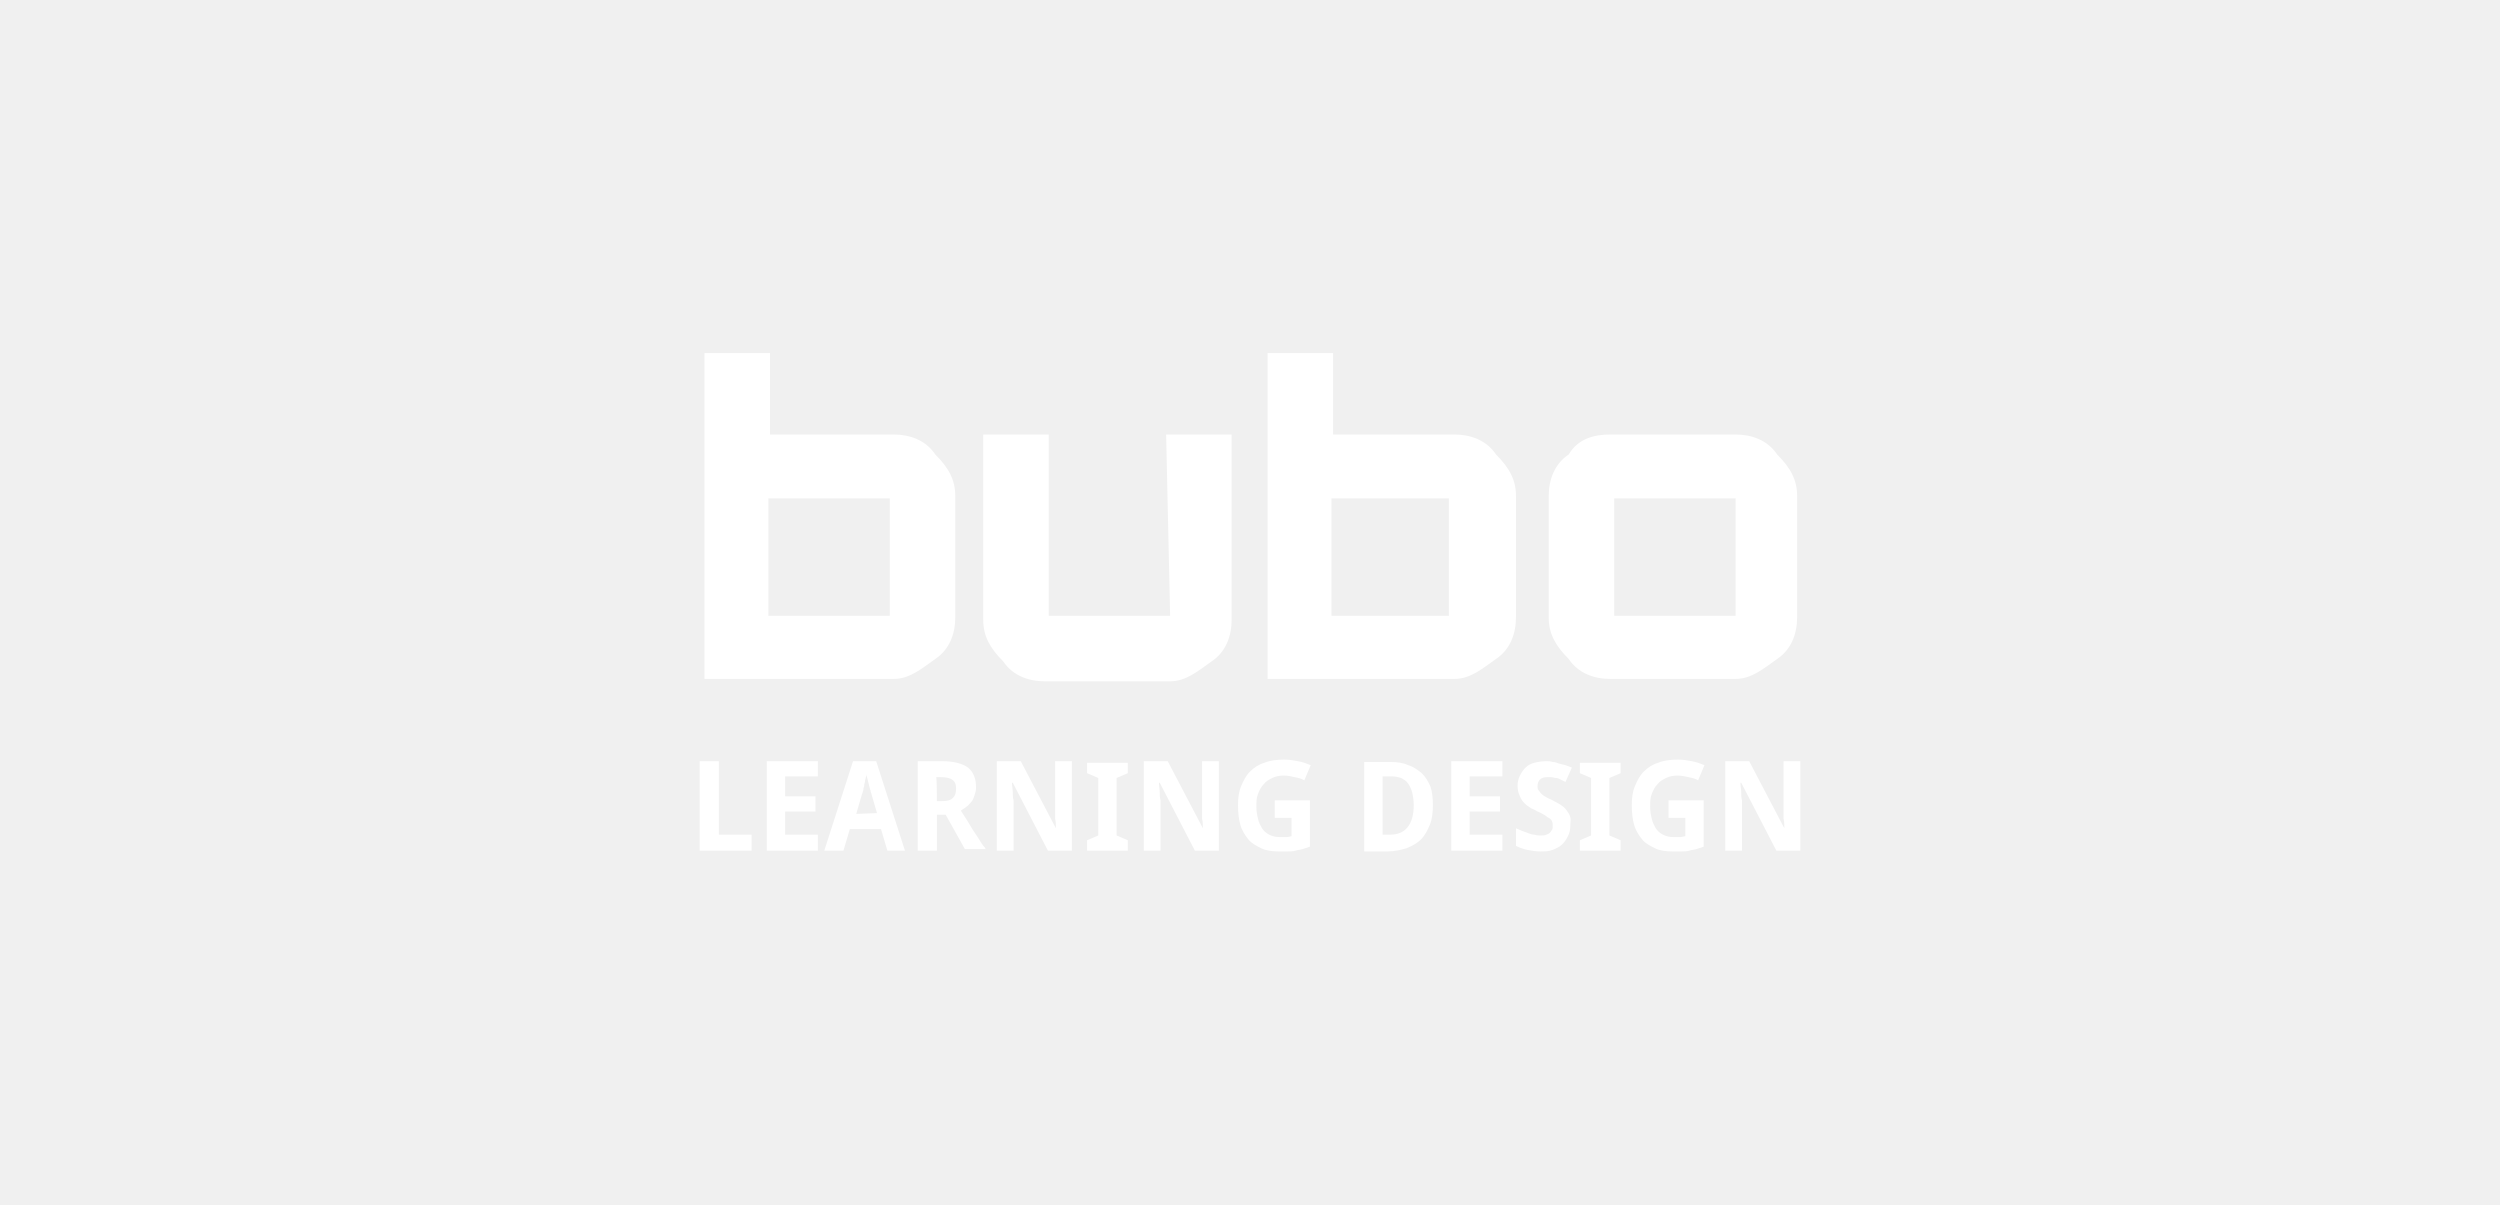
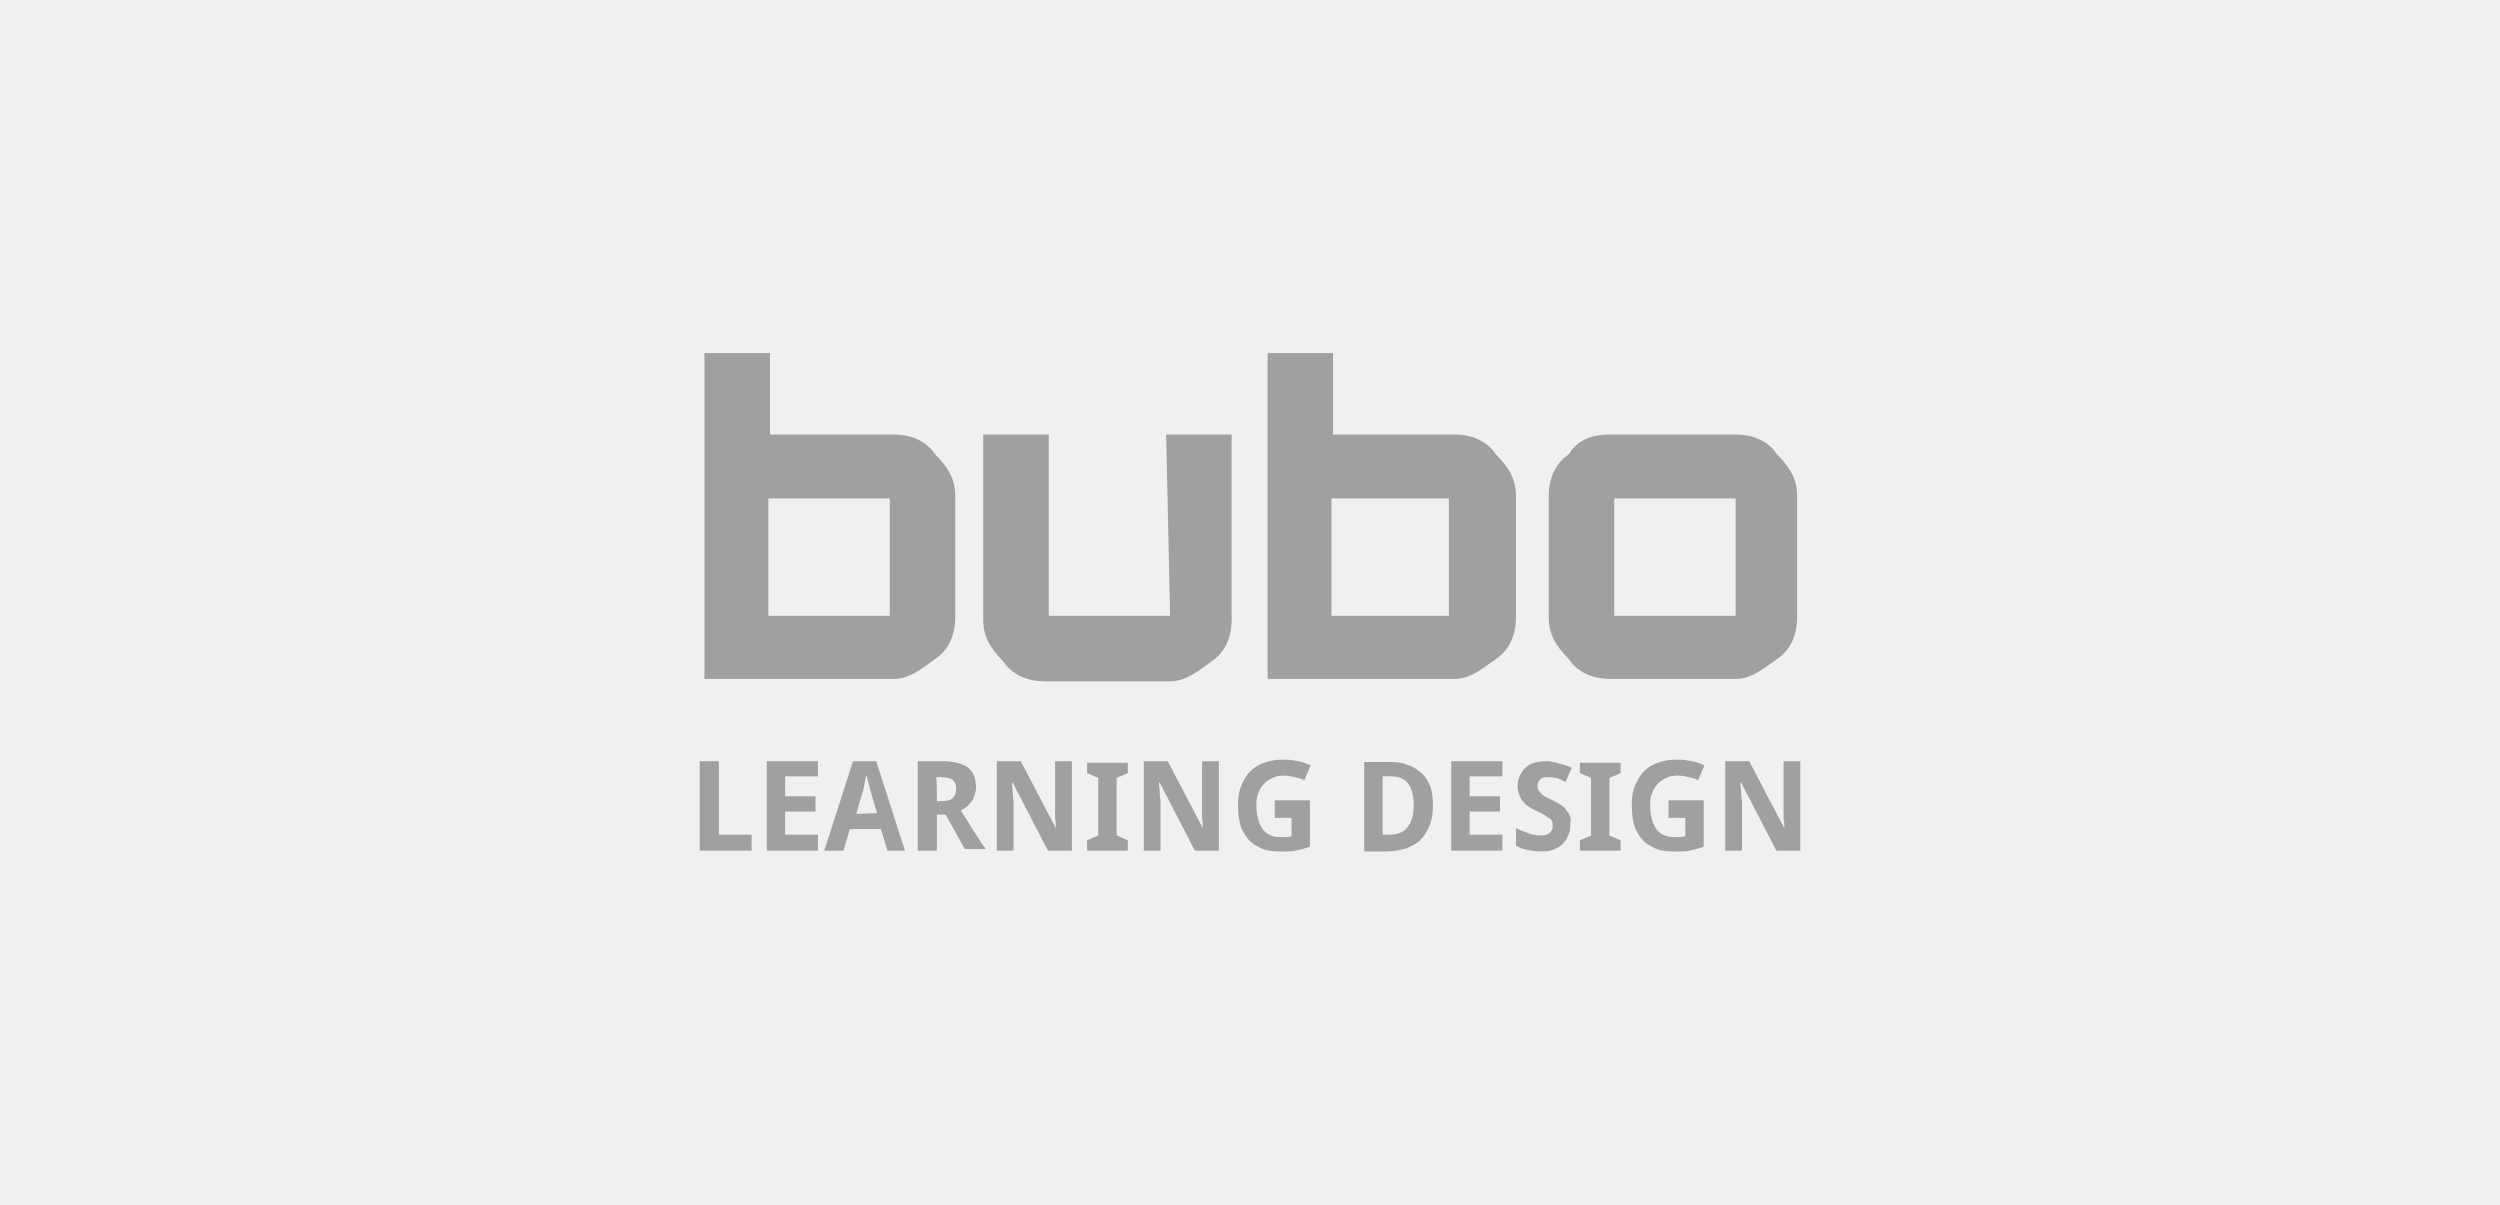
- <svg xmlns="http://www.w3.org/2000/svg" id="Layer_1" viewBox="0 0 313 150.802">
-   <defs>
-     <style>.cls-1{fill:#fff;}</style>
-   </defs>
-   <path class="cls-1" d="m111.9,54.401c2,0,4,.7,5.2,2.5,1.7,1.7,2.5,3.2,2.5,5.2v15.2c0,2-.7,4-2.5,5.2-1.7,1.2-3.2,2.5-5.2,2.5h-23.7v-40.8h8.2v10.2h15.5Zm-15.7,8v14.7h15.2v-14.7s-15.2,0-15.2,0Z" />
-   <path class="cls-1" d="m146,54.401h8.2v23.2c0,2-.7,4-2.5,5.2-1.7,1.2-3.2,2.5-5.2,2.5h-15.7c-2,0-4-.7-5.2-2.5-1.7-1.7-2.5-3.2-2.5-5.2v-23.2h8.2v22.7h15.2l-.5-22.7h0Z" />
-   <path class="cls-1" d="m182.1,54.401c2,0,4,.7,5.2,2.5,1.7,1.7,2.5,3.2,2.5,5.2v15.2c0,2-.7,4-2.5,5.2-1.7,1.2-3.2,2.5-5.2,2.5h-23.4v-40.8h8.2v10.2h15.2Zm-15.4,8v14.7h14.7v-14.7h-14.7Z" />
-   <path class="cls-1" d="m201.6,54.401h15.7c2,0,4,.7,5.2,2.5,1.7,1.7,2.5,3.2,2.5,5.2v15.2c0,2-.7,4-2.5,5.2-1.7,1.2-3.2,2.5-5.2,2.5h-15.7c-2,0-4-.7-5.2-2.5-1.7-1.7-2.5-3.2-2.5-5.2v-15.2c0-2,.7-4,2.5-5.2,1.2-2,3.2-2.5,5.2-2.5Zm.5,8v14.7h15.2v-14.7h-15.2Z" />
-   <path class="cls-1" d="m87.6,106.501v-11.2h2.4v9.2h4.1v2h-6.5Z" />
-   <path class="cls-1" d="m102.4,106.501h-6.4v-11.2h6.4v1.9h-4.1v2.5h3.8v1.9h-3.8v2.9h4.1v2h0Z" />
-   <path class="cls-1" d="m111.1,106.501l-.8-2.7h-3.9l-.8,2.7h-2.4l3.6-11.2h2.9l3.6,11.2h-2.2Zm-1.3-4.7l-.7-2.4c0-.1-.1-.2-.1-.4-.1-.2-.1-.4-.2-.7s-.1-.5-.2-.8-.1-.5-.1-.6c0,.1,0,.2-.1.4,0,.2-.1.3-.1.5s-.1.3-.1.5-.1.3-.1.5-.1.3-.1.4-.1.2-.1.3l-.7,2.4,2.6-.1h0Z" />
-   <path class="cls-1" d="m117.3,102.201v4.3h-2.4v-11.2h3.1c1.4,0,2.5.3,3.2.8.7.6,1,1.4,1,2.5,0,.4-.1.7-.2,1s-.2.6-.4.8c-.2.2-.4.5-.6.6-.2.2-.5.3-.7.5.6.9,1.1,1.7,1.5,2.4.2.3.4.6.6.9.2.3.3.5.5.8s.3.4.4.5l.1.2h-2.6l-2.4-4.3h-1.1v.2Zm0-1.9h.6c.7,0,1.1-.1,1.4-.4.3-.3.4-.6.4-1.2s-.2-.9-.5-1.1c-.3-.2-.8-.3-1.4-.3h-.6c.1-.1.1,3,.1,3Z" />
-   <path class="cls-1" d="m134.2,106.501h-3l-4.4-8.5h-.1c0,.4.1.8.1,1.2,0,.3,0,.7.1,1v6.3h-2.1v-11.2h3l4.4,8.4h0c0-.4,0-.8-.1-1.2v-7.2h2.1v11.2h0Z" />
-   <path class="cls-1" d="m141.2,106.501h-5.1v-1.3l1.4-.6v-7.2l-1.4-.6v-1.3h5.1v1.3l-1.4.6v7.2l1.4.6v1.3Z" />
-   <path class="cls-1" d="m152.6,106.501h-3l-4.4-8.5h-.1c0,.4.1.8.1,1.2,0,.3,0,.7.1,1v6.3h-2.1v-11.2h3l4.4,8.4h0c0-.4,0-.8-.1-1.2v-7.2h2.1v11.2h0Z" />
-   <path class="cls-1" d="m159.6,100.201h4.4v5.8c-.3.1-.6.2-.9.3-.3.1-.6.1-.9.2-.3.1-.7.1-1,.1h-1.1c-.8,0-1.6-.1-2.2-.4-.6-.3-1.2-.6-1.6-1.1-.4-.5-.8-1.1-1-1.8s-.3-1.5-.3-2.5c0-.9.1-1.7.4-2.4.3-.7.6-1.3,1.1-1.8s1.1-.9,1.8-1.1c.7-.3,1.6-.4,2.5-.4.6,0,1.2.1,1.7.2.6.1,1.1.3,1.6.5l-.8,1.9c-.3-.2-.7-.3-1.2-.4-.4-.1-.9-.2-1.4-.2s-1,.1-1.4.3-.8.4-1.1.8c-.3.3-.5.7-.7,1.2s-.2,1-.2,1.6.1,1.1.2,1.5c.1.5.3.8.5,1.2.2.3.5.6.9.8s.8.3,1.3.3h.9c.3,0,.4-.1.6-.1v-2.3h-2.1v-2.2h0Z" />
-   <path class="cls-1" d="m179.4,100.801c0,.9-.1,1.8-.4,2.5-.3.7-.6,1.3-1.1,1.8s-1.1.8-1.8,1.1c-.7.2-1.5.4-2.4.4h-2.9v-11.2h3.3c.8,0,1.6.1,2.2.4.7.2,1.2.6,1.7,1,.5.5.8,1,1.1,1.7.2.6.3,1.4.3,2.3h0Zm-2.4,0c0-.6-.1-1.2-.2-1.6-.1-.4-.3-.8-.5-1.1s-.5-.5-.9-.7c-.3-.1-.7-.2-1.2-.2h-1.1v7.3h.9c1,0,1.7-.3,2.2-.9s.8-1.5.8-2.8Z" />
-   <path class="cls-1" d="m188.1,106.501h-6.4v-11.2h6.4v1.9h-4.1v2.5h3.8v1.9h-3.8v2.9h4.1v2h0Z" />
-   <path class="cls-1" d="m196.6,103.401c0,.5-.1.9-.3,1.3s-.4.7-.7,1-.7.5-1.2.7-1,.2-1.6.2c-.5,0-1.1-.1-1.6-.2-.5-.1-1-.3-1.4-.5v-2.2c.2.1.5.2.7.3.3.1.5.2.8.3s.5.2.8.2c.3.1.5.1.8.1s.5,0,.7-.1.3-.1.4-.2.2-.2.3-.4c.1-.1.1-.3.1-.5s0-.4-.1-.6c-.1-.2-.2-.3-.4-.4-.2-.1-.4-.3-.6-.4-.2-.1-.5-.3-.8-.4-.2-.1-.5-.3-.8-.4-.3-.2-.6-.4-.8-.6-.3-.3-.5-.6-.6-.9-.2-.4-.3-.8-.3-1.3s.1-.9.3-1.3c.2-.4.4-.7.7-1s.7-.5,1.1-.6c.4-.1.9-.2,1.5-.2.3,0,.5,0,.8.1.3,0,.5.1.8.2.3.1.5.1.8.2.3.1.5.2.8.3l-.8,1.8c-.2-.1-.4-.2-.6-.3-.2-.1-.4-.2-.6-.2s-.4-.1-.6-.1h-.5c-.4,0-.7.1-.9.3s-.3.5-.3.8c0,.2,0,.4.1.5s.2.3.3.4c.1.1.3.3.5.4.2.1.5.3.8.4.4.2.7.4,1.1.6.3.2.6.4.8.7s.4.5.5.9,0,.6,0,1.1h0Z" />
-   <path class="cls-1" d="m202.9,106.501h-5.1v-1.3l1.4-.6v-7.2l-1.4-.6v-1.3h5.1v1.3l-1.4.6v7.2l1.4.6v1.3Z" />
-   <path class="cls-1" d="m208.9,100.201h4.4v5.8c-.3.1-.6.2-.9.3-.3.1-.6.1-.9.2-.3.1-.7.1-1,.1h-1.1c-.8,0-1.6-.1-2.2-.4-.6-.3-1.2-.6-1.6-1.1-.4-.5-.8-1.1-1-1.8s-.3-1.5-.3-2.5c0-.9.1-1.7.4-2.4.3-.7.6-1.3,1.1-1.8s1.1-.9,1.8-1.1c.7-.3,1.6-.4,2.5-.4.6,0,1.2.1,1.7.2.6.1,1.1.3,1.6.5l-.8,1.9c-.3-.2-.7-.3-1.2-.4-.4-.1-.9-.2-1.4-.2s-1,.1-1.4.3-.8.4-1.1.8c-.3.3-.5.7-.7,1.2s-.2,1-.2,1.6.1,1.1.2,1.5c.1.5.3.8.5,1.2.2.3.5.6.9.8s.8.3,1.3.3h.9c.2,0,.4-.1.6-.1v-2.3h-2.1v-2.2h0Z" />
-   <path class="cls-1" d="m225.4,106.501h-3l-4.4-8.5h-.1c0,.4.1.8.1,1.2,0,.3,0,.7.1,1v6.3h-2.1v-11.2h3l4.4,8.4h0c0-.4,0-.8-.1-1.2v-7.2h2.1v11.2h0Z" />
+ <svg xmlns="http://www.w3.org/2000/svg" version="1.1" id="Layer_1" x="0px" y="0px" viewBox="0 0 313 150.8" style="enable-background:new 0 0 313 150.8;" xml:space="preserve">
+   <style type="text/css">
+ 	.st0{fill:#A0A0A0;}
+ </style>
+   <path class="st0" d="M111.9,54.4c2,0,4,0.7,5.2,2.5c1.7,1.7,2.5,3.2,2.5,5.2v15.2c0,2-0.7,4-2.5,5.2c-1.7,1.2-3.2,2.5-5.2,2.5H88.2  V44.2h8.2v10.2C96.4,54.4,111.9,54.4,111.9,54.4z M96.2,62.4v14.7h15.2V62.4C111.4,62.4,96.2,62.4,96.2,62.4z" />
+   <path class="st0" d="M146,54.4h8.2v23.2c0,2-0.7,4-2.5,5.2c-1.7,1.2-3.2,2.5-5.2,2.5h-15.7c-2,0-4-0.7-5.2-2.5  c-1.7-1.7-2.5-3.2-2.5-5.2V54.4h8.2v22.7h15.2L146,54.4C146,54.4,146,54.4,146,54.4z" />
+   <path class="st0" d="M182.1,54.4c2,0,4,0.7,5.2,2.5c1.7,1.7,2.5,3.2,2.5,5.2v15.2c0,2-0.7,4-2.5,5.2c-1.7,1.2-3.2,2.5-5.2,2.5h-23.4  V44.2h8.2v10.2H182.1z M166.7,62.4v14.7h14.7V62.4C181.4,62.4,166.7,62.4,166.7,62.4z" />
+   <path class="st0" d="M201.6,54.4h15.7c2,0,4,0.7,5.2,2.5c1.7,1.7,2.5,3.2,2.5,5.2v15.2c0,2-0.7,4-2.5,5.2c-1.7,1.2-3.2,2.5-5.2,2.5  h-15.7c-2,0-4-0.7-5.2-2.5c-1.7-1.7-2.5-3.2-2.5-5.2V62.1c0-2,0.7-4,2.5-5.2C197.6,54.9,199.6,54.4,201.6,54.4z M202.1,62.4v14.7  h15.2V62.4C217.3,62.4,202.1,62.4,202.1,62.4z" />
+   <path class="st0" d="M87.6,106.5V95.3H90v9.2h4.1v2H87.6z" />
+   <path class="st0" d="M102.4,106.5H96V95.3h6.4v1.9h-4.1v2.5h3.8v1.9h-3.8v2.9h4.1V106.5C102.4,106.5,102.4,106.5,102.4,106.5z" />
+   <path class="st0" d="M111.1,106.5l-0.8-2.7h-3.9l-0.8,2.7h-2.4l3.6-11.2h2.9l3.6,11.2C113.3,106.5,111.1,106.5,111.1,106.5z   M109.8,101.8l-0.7-2.4c0-0.1-0.1-0.2-0.1-0.4c-0.1-0.2-0.1-0.4-0.2-0.7s-0.1-0.5-0.2-0.8s-0.1-0.5-0.1-0.6c0,0.1,0,0.2-0.1,0.4  c0,0.2-0.1,0.3-0.1,0.5s-0.1,0.3-0.1,0.5s-0.1,0.3-0.1,0.5s-0.1,0.3-0.1,0.4s-0.1,0.2-0.1,0.3l-0.7,2.4L109.8,101.8L109.8,101.8  L109.8,101.8z" />
+   <path class="st0" d="M117.3,102.2v4.3h-2.4V95.3h3.1c1.4,0,2.5,0.3,3.2,0.8c0.7,0.6,1,1.4,1,2.5c0,0.4-0.1,0.7-0.2,1  s-0.2,0.6-0.4,0.8c-0.2,0.2-0.4,0.5-0.6,0.6c-0.2,0.2-0.5,0.3-0.7,0.5c0.6,0.9,1.1,1.7,1.5,2.4c0.2,0.3,0.4,0.6,0.6,0.9  s0.3,0.5,0.5,0.8s0.3,0.4,0.4,0.5l0.1,0.2h-2.6l-2.4-4.3h-1.1C117.3,102,117.3,102.2,117.3,102.2z M117.3,100.3h0.6  c0.7,0,1.1-0.1,1.4-0.4s0.4-0.6,0.4-1.2s-0.2-0.9-0.5-1.1s-0.8-0.3-1.4-0.3h-0.6C117.3,97.2,117.3,100.3,117.3,100.3z" />
+   <path class="st0" d="M134.2,106.5h-3l-4.4-8.5h-0.1c0,0.4,0.1,0.8,0.1,1.2c0,0.3,0,0.7,0.1,1v6.3h-2.1V95.3h3l4.4,8.4l0,0  c0-0.4,0-0.8-0.1-1.2v-7.2h2.1V106.5C134.2,106.5,134.2,106.5,134.2,106.5z" />
+   <path class="st0" d="M141.2,106.5h-5.1v-1.3l1.4-0.6v-7.2l-1.4-0.6v-1.3h5.1v1.3l-1.4,0.6v7.2l1.4,0.6V106.5z" />
+   <path class="st0" d="M152.6,106.5h-3l-4.4-8.5h-0.1c0,0.4,0.1,0.8,0.1,1.2c0,0.3,0,0.7,0.1,1v6.3h-2.1V95.3h3l4.4,8.4l0,0  c0-0.4,0-0.8-0.1-1.2v-7.2h2.1V106.5C152.6,106.5,152.6,106.5,152.6,106.5z" />
+   <path class="st0" d="M159.6,100.2h4.4v5.8c-0.3,0.1-0.6,0.2-0.9,0.3c-0.3,0.1-0.6,0.1-0.9,0.2c-0.3,0.1-0.7,0.1-1,0.1h-1.1  c-0.8,0-1.6-0.1-2.2-0.4c-0.6-0.3-1.2-0.6-1.6-1.1c-0.4-0.5-0.8-1.1-1-1.8s-0.3-1.5-0.3-2.5c0-0.9,0.1-1.7,0.4-2.4  c0.3-0.7,0.6-1.3,1.1-1.8s1.1-0.9,1.8-1.1c0.7-0.3,1.6-0.4,2.5-0.4c0.6,0,1.2,0.1,1.7,0.2c0.6,0.1,1.1,0.3,1.6,0.5l-0.8,1.9  c-0.3-0.2-0.7-0.3-1.2-0.4c-0.4-0.1-0.9-0.2-1.4-0.2s-1,0.1-1.4,0.3s-0.8,0.4-1.1,0.8c-0.3,0.3-0.5,0.7-0.7,1.2s-0.2,1-0.2,1.6  s0.1,1.1,0.2,1.5c0.1,0.5,0.3,0.8,0.5,1.2c0.2,0.3,0.5,0.6,0.9,0.8s0.8,0.3,1.3,0.3h0.9c0.3,0,0.4-0.1,0.6-0.1v-2.3h-2.1V100.2  L159.6,100.2z" />
+   <path class="st0" d="M179.4,100.8c0,0.9-0.1,1.8-0.4,2.5c-0.3,0.7-0.6,1.3-1.1,1.8s-1.1,0.8-1.8,1.1c-0.7,0.2-1.5,0.4-2.4,0.4h-2.9  V95.4h3.3c0.8,0,1.6,0.1,2.2,0.4c0.7,0.2,1.2,0.6,1.7,1c0.5,0.5,0.8,1,1.1,1.7C179.3,99.1,179.4,99.9,179.4,100.8L179.4,100.8  L179.4,100.8z M177,100.8c0-0.6-0.1-1.2-0.2-1.6c-0.1-0.4-0.3-0.8-0.5-1.1s-0.5-0.5-0.9-0.7c-0.3-0.1-0.7-0.2-1.2-0.2h-1.1v7.3h0.9  c1,0,1.7-0.3,2.2-0.9S177,102.1,177,100.8z" />
+   <path class="st0" d="M188.1,106.5h-6.4V95.3h6.4v1.9H184v2.5h3.8v1.9H184v2.9h4.1V106.5C188.1,106.5,188.1,106.5,188.1,106.5z" />
+   <path class="st0" d="M196.6,103.4c0,0.5-0.1,0.9-0.3,1.3s-0.4,0.7-0.7,1s-0.7,0.5-1.2,0.7s-1,0.2-1.6,0.2c-0.5,0-1.1-0.1-1.6-0.2  s-1-0.3-1.4-0.5v-2.2c0.2,0.1,0.5,0.2,0.7,0.3c0.3,0.1,0.5,0.2,0.8,0.3s0.5,0.2,0.8,0.2c0.3,0.1,0.5,0.1,0.8,0.1s0.5,0,0.7-0.1  s0.3-0.1,0.4-0.2s0.2-0.2,0.3-0.4c0.1-0.1,0.1-0.3,0.1-0.5s0-0.4-0.1-0.6s-0.2-0.3-0.4-0.4s-0.4-0.3-0.6-0.4  c-0.2-0.1-0.5-0.3-0.8-0.4c-0.2-0.1-0.5-0.3-0.8-0.4c-0.3-0.2-0.6-0.4-0.8-0.6c-0.3-0.3-0.5-0.6-0.6-0.9c-0.2-0.4-0.3-0.8-0.3-1.3  s0.1-0.9,0.3-1.3s0.4-0.7,0.7-1s0.7-0.5,1.1-0.6c0.4-0.1,0.9-0.2,1.5-0.2c0.3,0,0.5,0,0.8,0.1c0.3,0,0.5,0.1,0.8,0.2  s0.5,0.1,0.8,0.2s0.5,0.2,0.8,0.3l-0.8,1.8c-0.2-0.1-0.4-0.2-0.6-0.3c-0.2-0.1-0.4-0.2-0.6-0.2s-0.4-0.1-0.6-0.1h-0.5  c-0.4,0-0.7,0.1-0.9,0.3s-0.3,0.5-0.3,0.8c0,0.2,0,0.4,0.1,0.5s0.2,0.3,0.3,0.4s0.3,0.3,0.5,0.4s0.5,0.3,0.8,0.4  c0.4,0.2,0.7,0.4,1.1,0.6c0.3,0.2,0.6,0.4,0.8,0.7s0.4,0.5,0.5,0.9S196.6,102.9,196.6,103.4C196.6,103.4,196.6,103.4,196.6,103.4z" />
+   <path class="st0" d="M202.9,106.5h-5.1v-1.3l1.4-0.6v-7.2l-1.4-0.6v-1.3h5.1v1.3l-1.4,0.6v7.2l1.4,0.6V106.5z" />
+   <path class="st0" d="M208.9,100.2h4.4v5.8c-0.3,0.1-0.6,0.2-0.9,0.3c-0.3,0.1-0.6,0.1-0.9,0.2c-0.3,0.1-0.7,0.1-1,0.1h-1.1  c-0.8,0-1.6-0.1-2.2-0.4c-0.6-0.3-1.2-0.6-1.6-1.1c-0.4-0.5-0.8-1.1-1-1.8s-0.3-1.5-0.3-2.5c0-0.9,0.1-1.7,0.4-2.4  c0.3-0.7,0.6-1.3,1.1-1.8s1.1-0.9,1.8-1.1c0.7-0.3,1.6-0.4,2.5-0.4c0.6,0,1.2,0.1,1.7,0.2c0.6,0.1,1.1,0.3,1.6,0.5l-0.8,1.9  c-0.3-0.2-0.7-0.3-1.2-0.4c-0.4-0.1-0.9-0.2-1.4-0.2s-1,0.1-1.4,0.3s-0.8,0.4-1.1,0.8c-0.3,0.3-0.5,0.7-0.7,1.2s-0.2,1-0.2,1.6  s0.1,1.1,0.2,1.5c0.1,0.5,0.3,0.8,0.5,1.2c0.2,0.3,0.5,0.6,0.9,0.8s0.8,0.3,1.3,0.3h0.9c0.2,0,0.4-0.1,0.6-0.1v-2.3h-2.1V100.2  L208.9,100.2z" />
+   <path class="st0" d="M225.4,106.5h-3L218,98h-0.1c0,0.4,0.1,0.8,0.1,1.2c0,0.3,0,0.7,0.1,1v6.3H216V95.3h3l4.4,8.4l0,0  c0-0.4,0-0.8-0.1-1.2v-7.2h2.1V106.5C225.4,106.5,225.4,106.5,225.4,106.5z" />
</svg>
